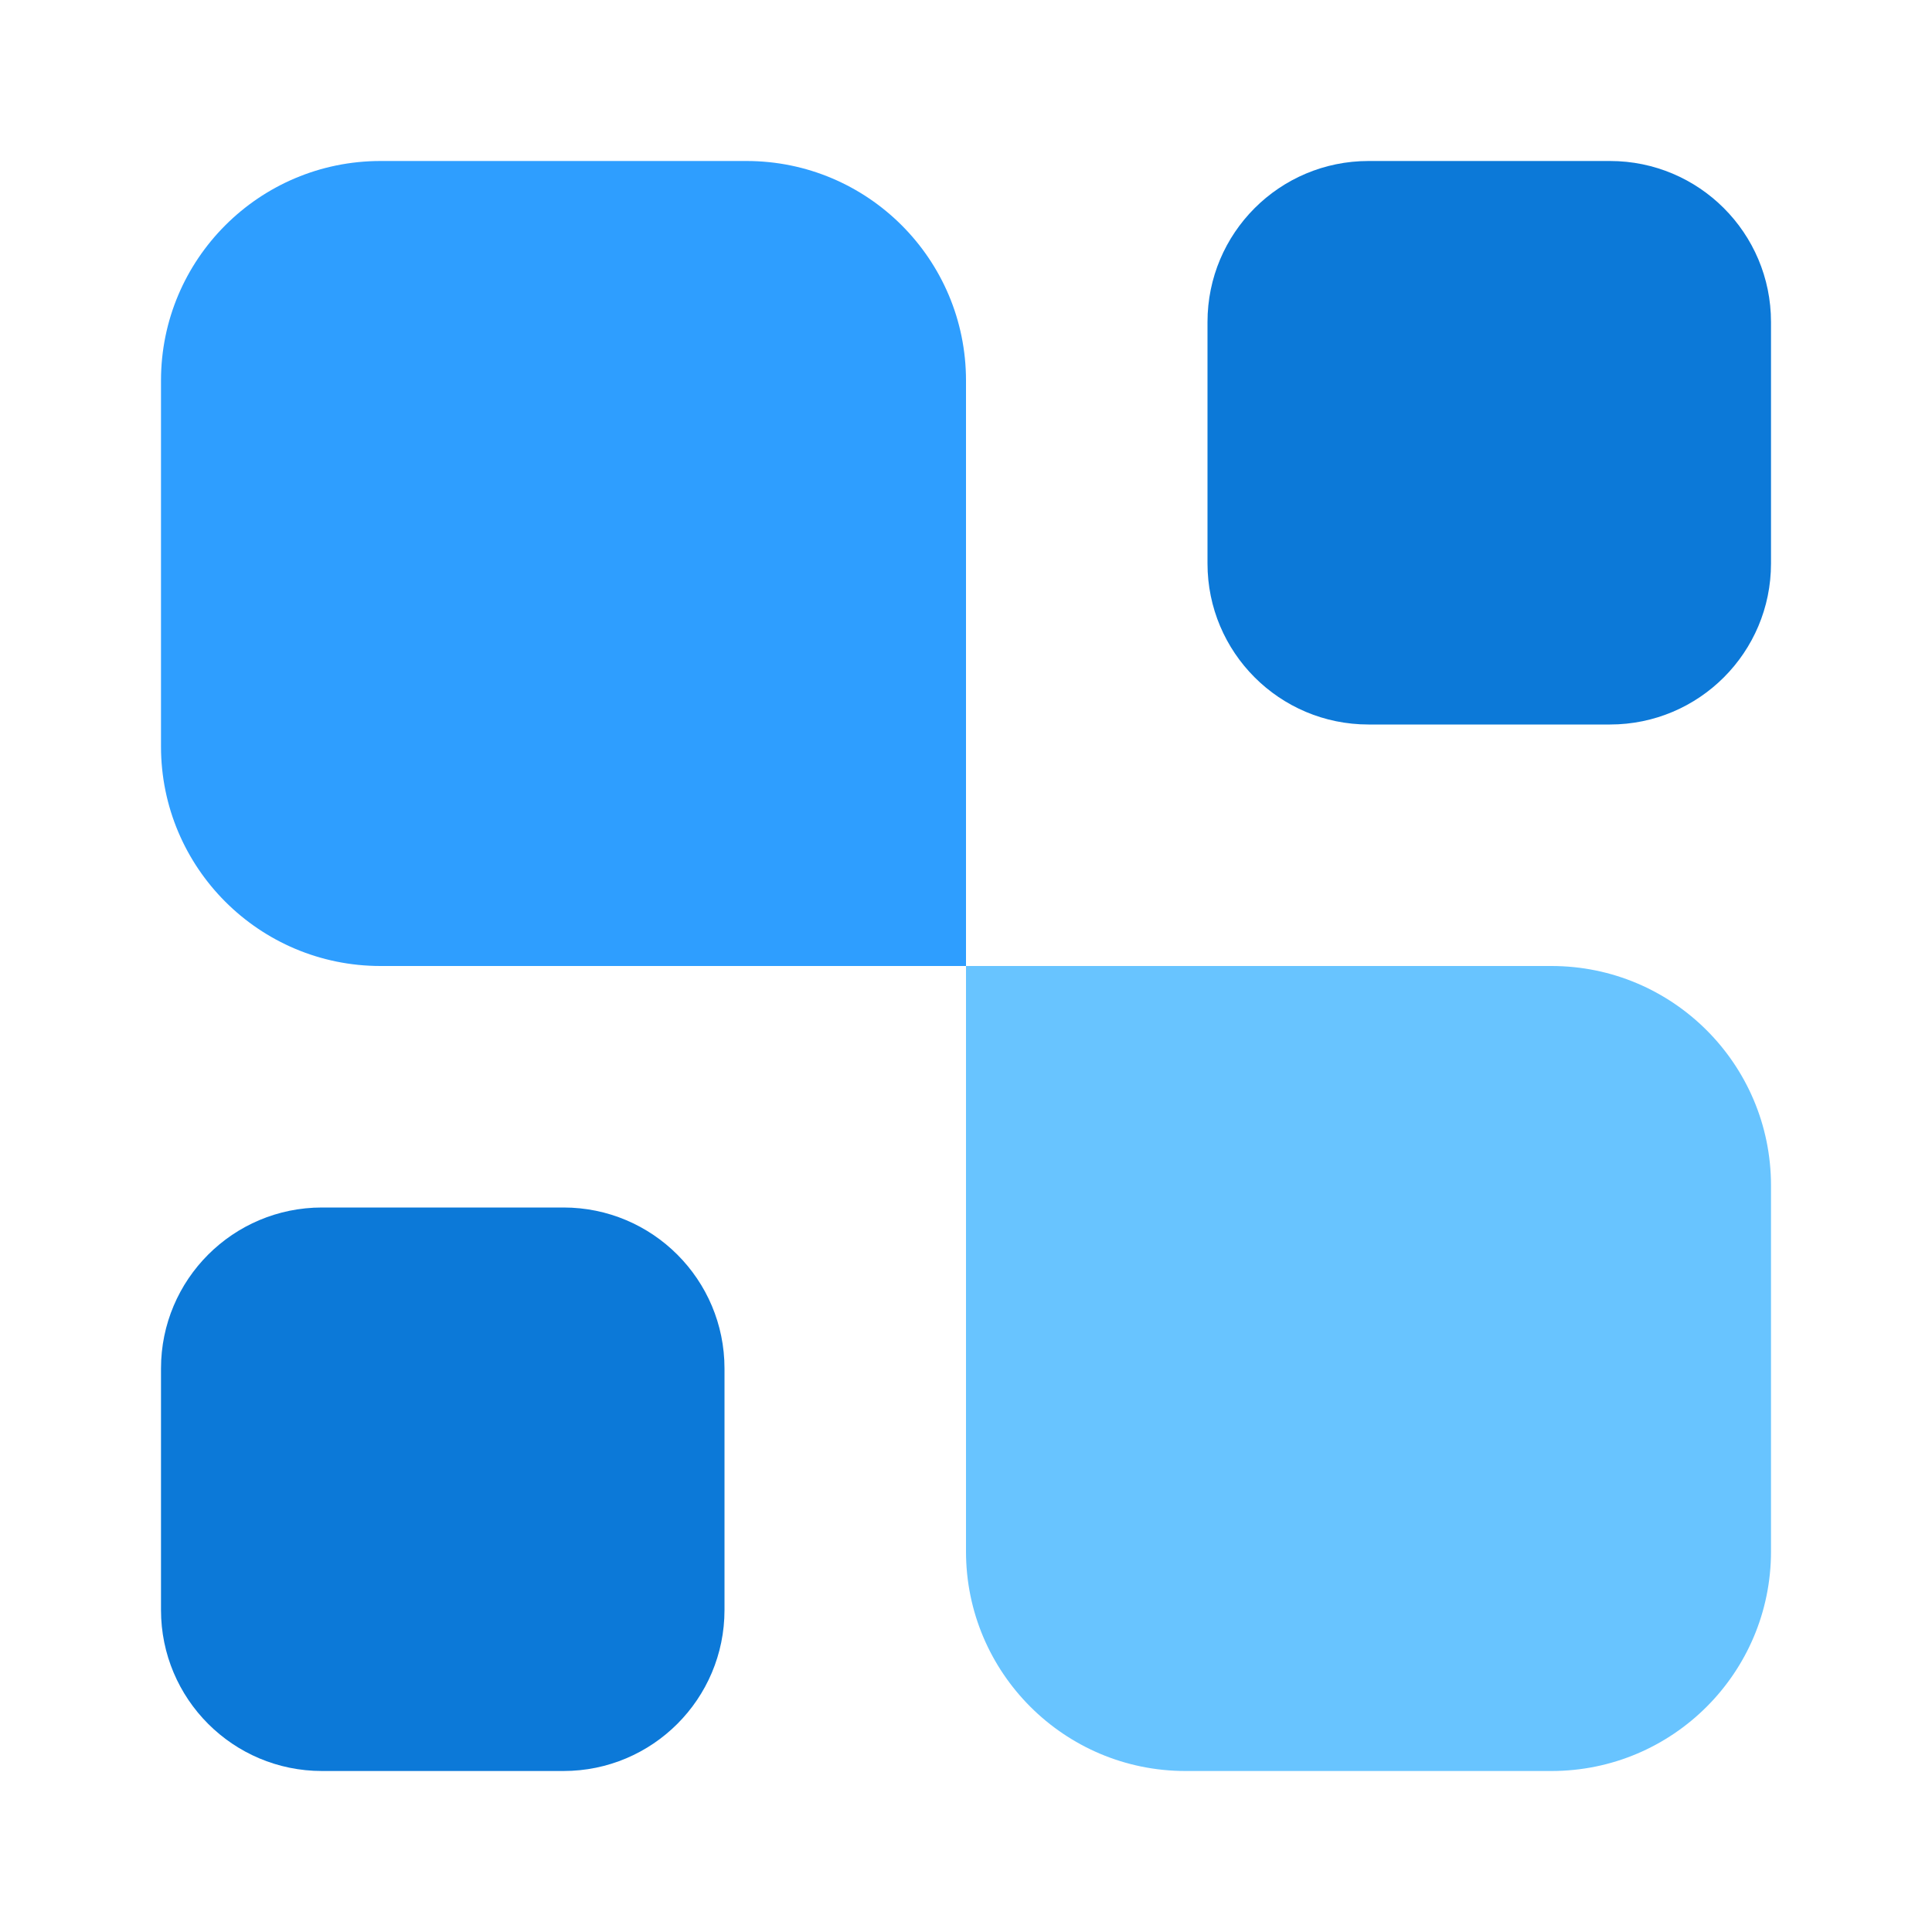
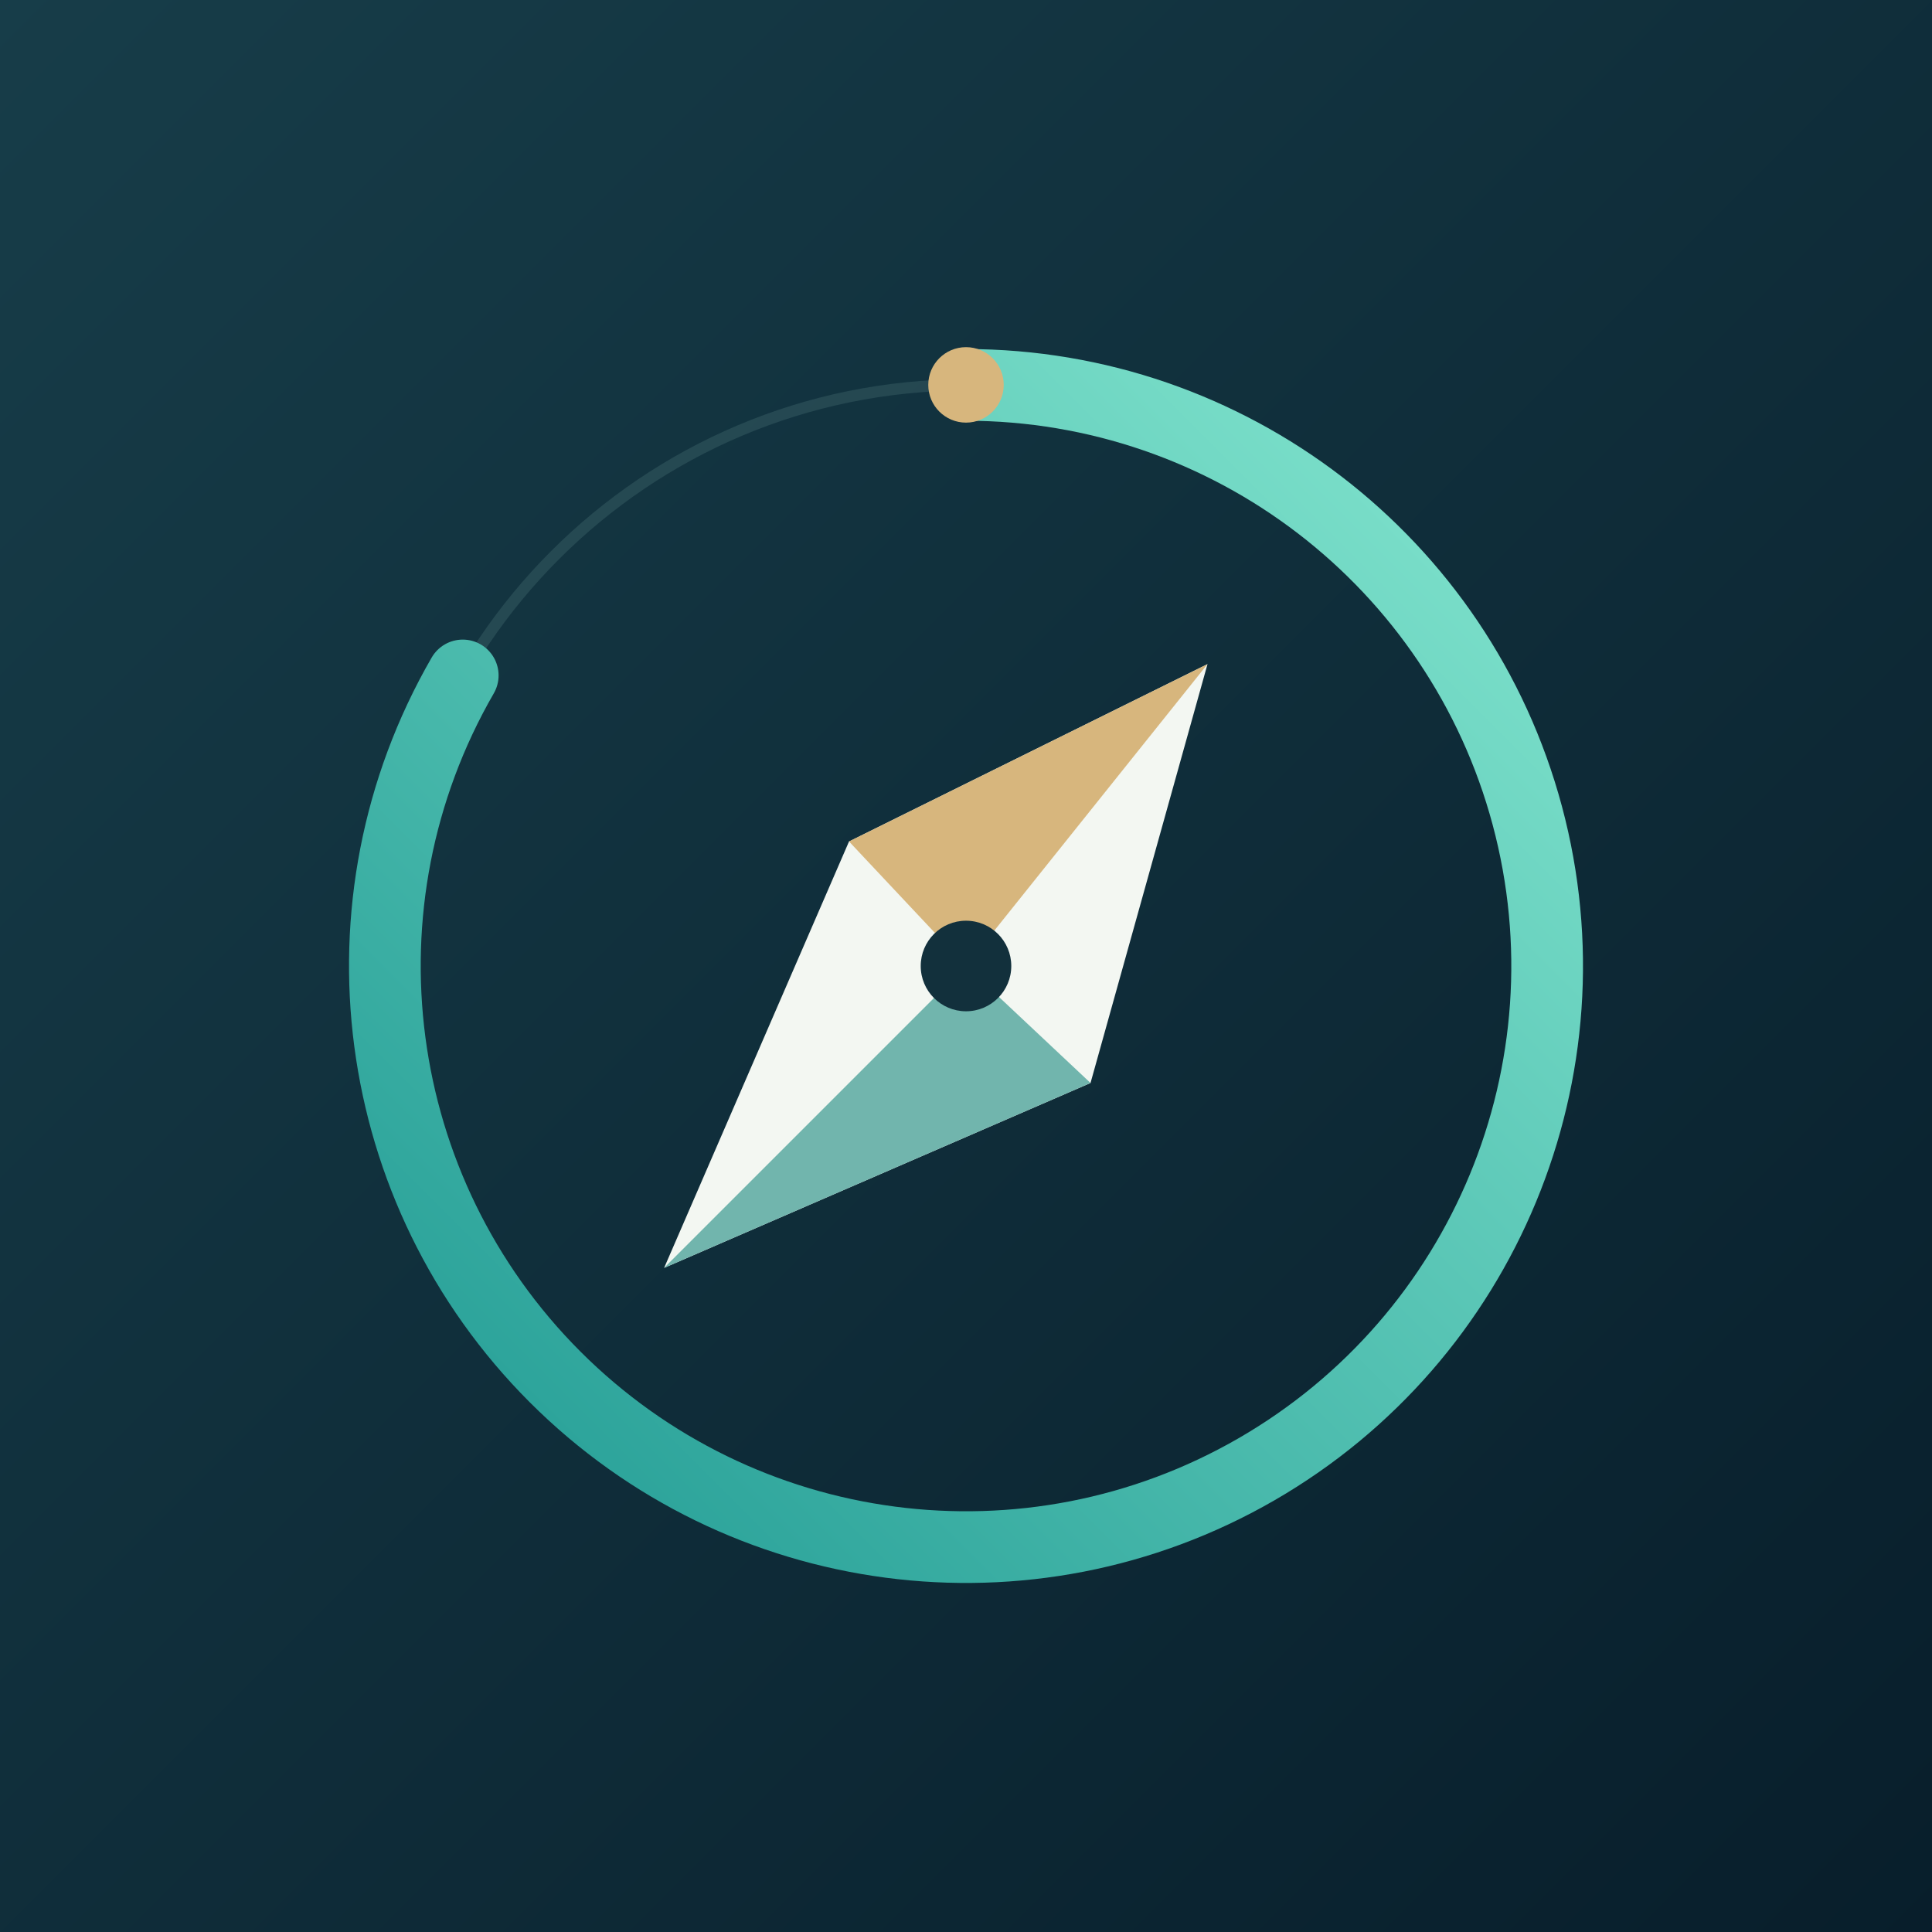
- <svg xmlns="http://www.w3.org/2000/svg" width="24" height="24" viewBox="0 0 24 24" fill="none">
-   <path d="M22 19.273C22 20.779 20.779 22 19.273 22H14.727C13.221 22 12 20.779 12 19.273V12H19.273C20.779 12 22 13.221 22 14.727V19.273Z" fill="#68C4FF" />
-   <path d="M20 2C21.105 2 22 2.895 22 4V7C22 8.105 21.105 9 20 9H17C15.895 9 15 8.105 15 7V4C15 2.895 15.895 2 17 2H20Z" fill="#0C79D8" />
-   <path d="M7 15C8.105 15 9 15.895 9 17V20C9 21.105 8.105 22 7 22H4C2.895 22 2 21.105 2 20V17C2 15.895 2.895 15 4 15H7Z" fill="#0C79D8" />
-   <path d="M12 12H4.727C3.221 12 2 10.779 2 9.273V4.727C2 3.221 3.221 2 4.727 2H9.273C10.779 2 12 3.221 12 4.727V12Z" fill="#2E9EFF" />
+ <svg xmlns="http://www.w3.org/2000/svg" width="512" height="512" viewBox="0 0 512 512">
+   <defs>
+     <linearGradient id="bg" x1="0" y1="0" x2="1" y2="1">
+       <stop stop-color="#173D49" />
+       <stop offset="1" stop-color="#081E2B" />
+     </linearGradient>
+     <linearGradient id="ring" x1="0" y1="1" x2="1" y2="0">
+       <stop stop-color="#219B94" />
+       <stop offset="1" stop-color="#84E6CF" />
+     </linearGradient>
+   </defs>
+   <path fill="url(#bg)" d="M0 0h512v512H0z" />
+   <circle cx="256" cy="256" r="154" fill="none" stroke="#96CAC3" stroke-opacity=".14" stroke-width="3" />
+   <path d="M256 102a154 154 0 1 1-133.37 77" fill="none" stroke="url(#ring)" stroke-width="19" stroke-linecap="round" />
+   <path d="m320 176-31 111-113 49 49-113Z" fill="#F3F7F2" />
+   <path d="m320 176-64 80-31-33Z" fill="#D7B67D" />
+   <path d="m256 256 33 31-113 49Z" fill="#71B5AD" />
+   <circle cx="256" cy="256" r="12" fill="#12303C" />
+   <circle cx="256" cy="102" r="10" fill="#D7B67D" />
</svg>
